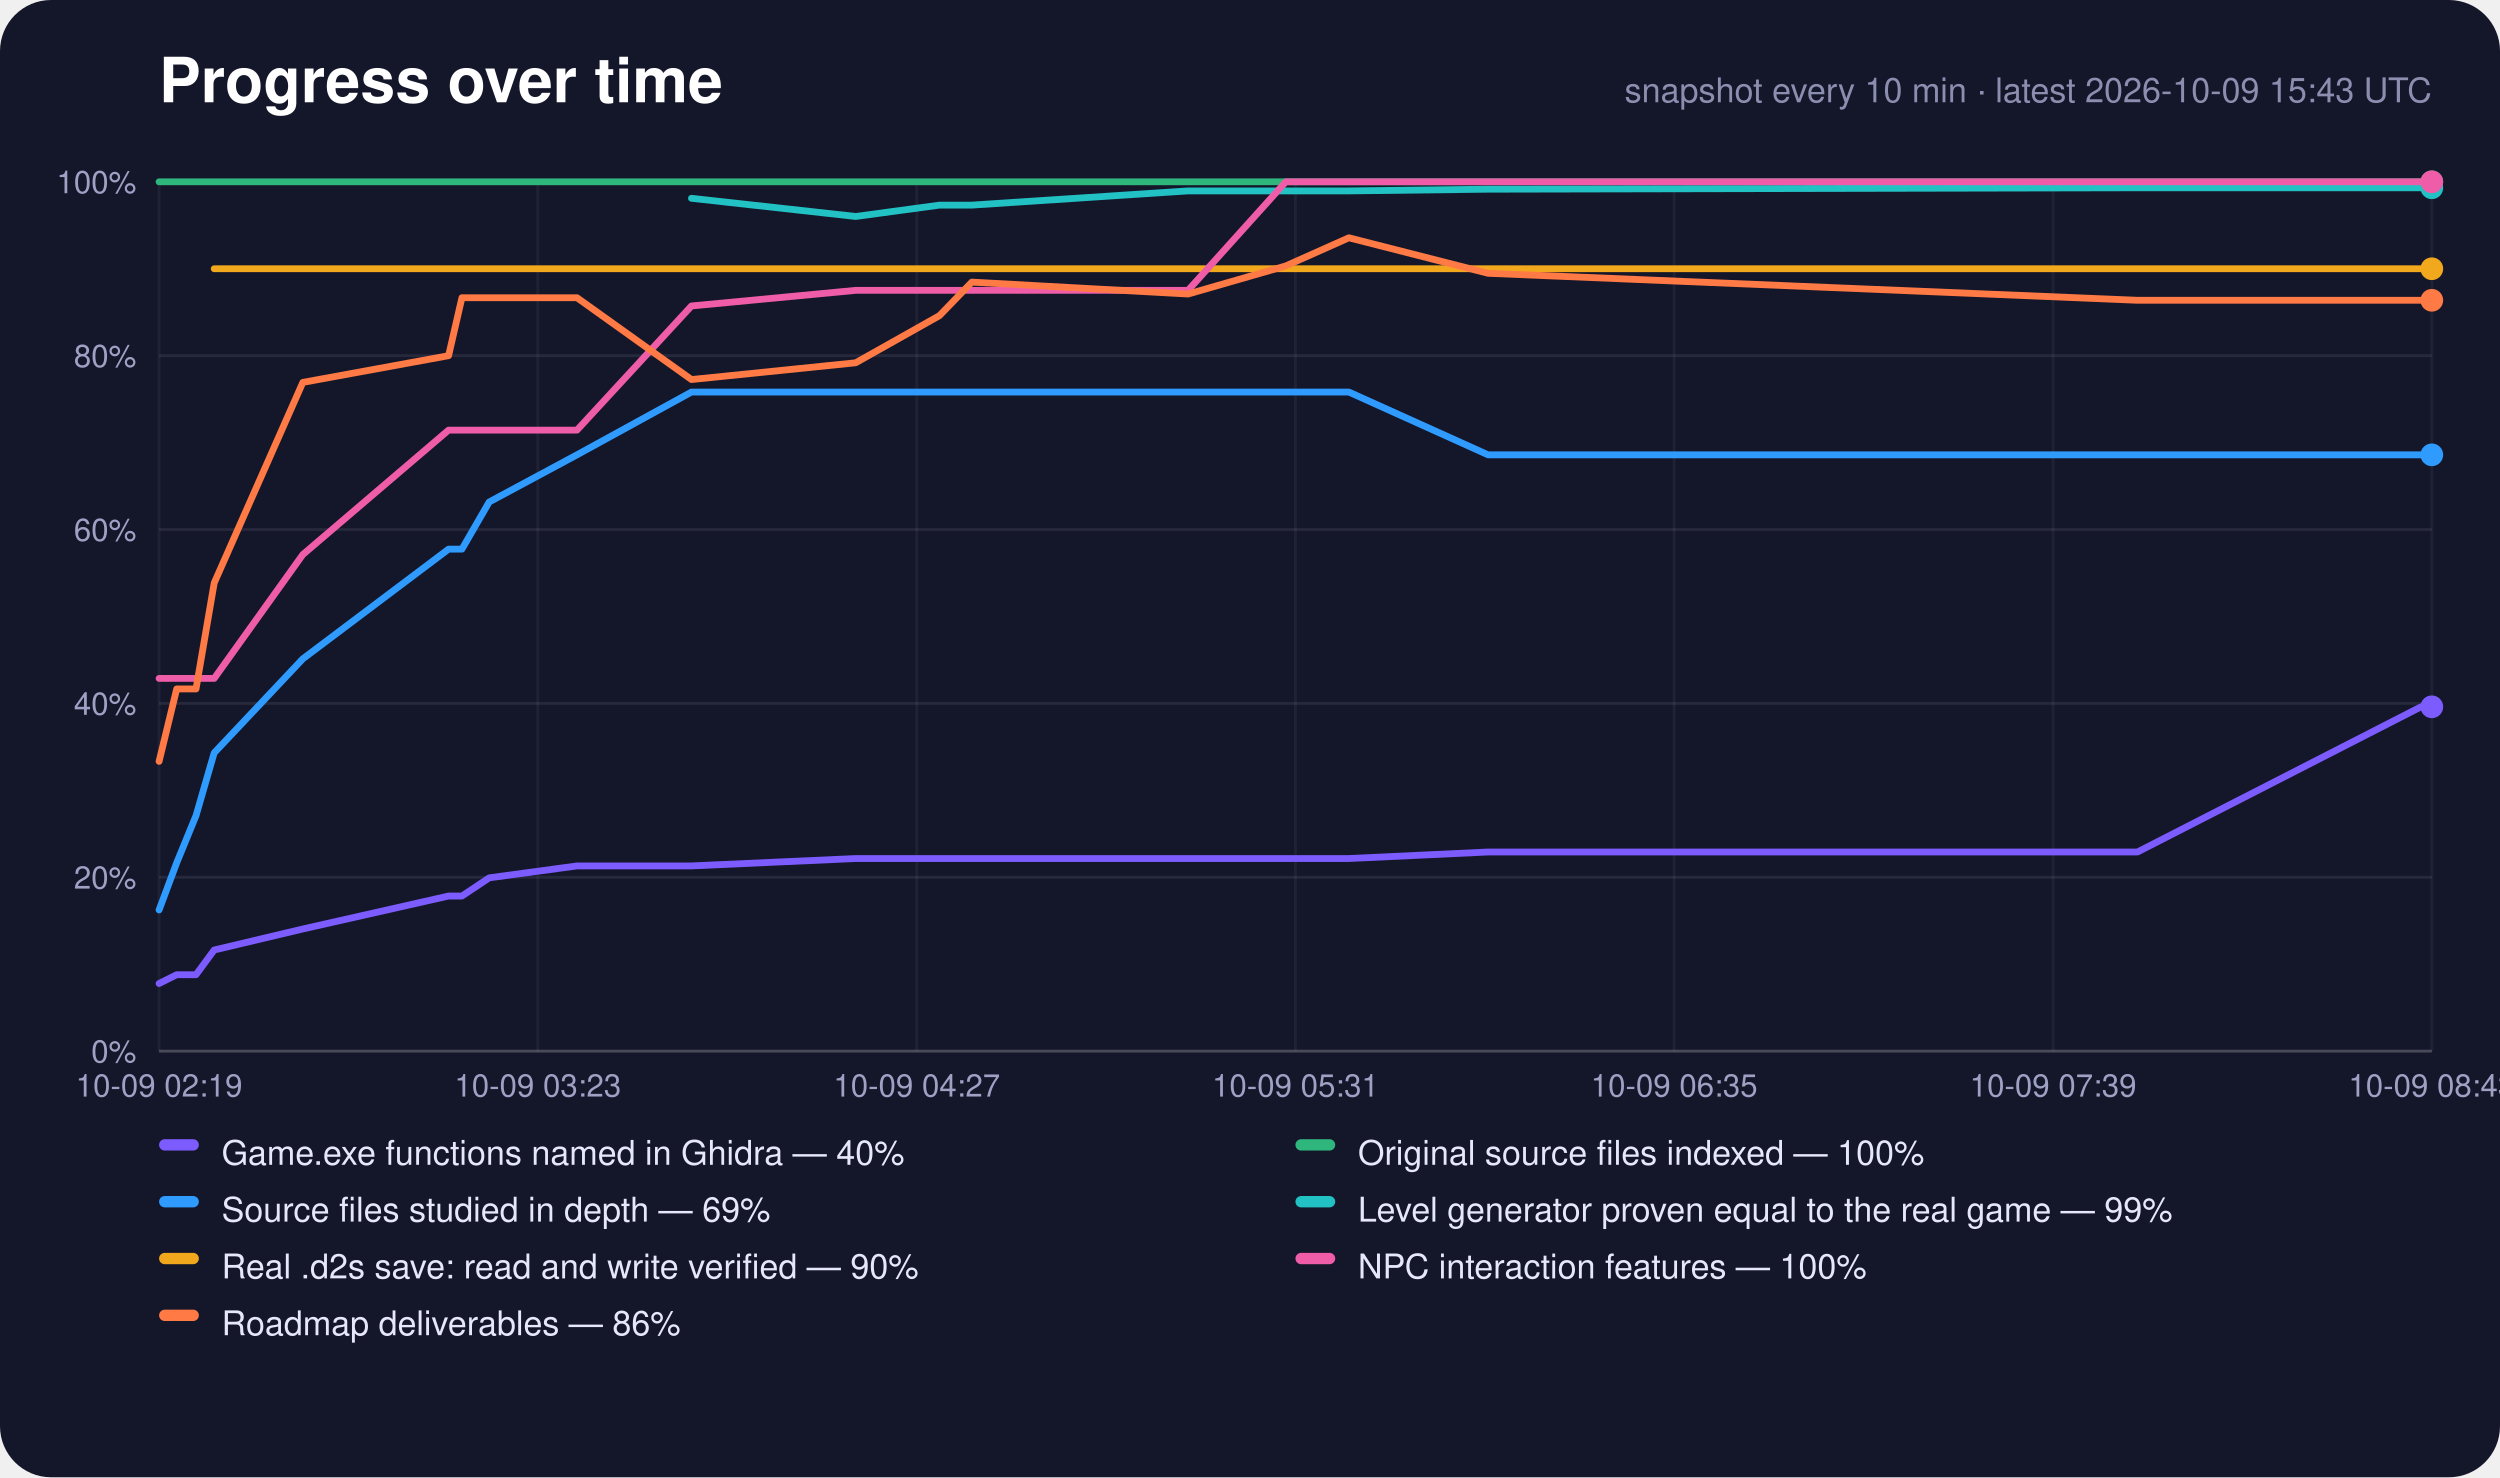
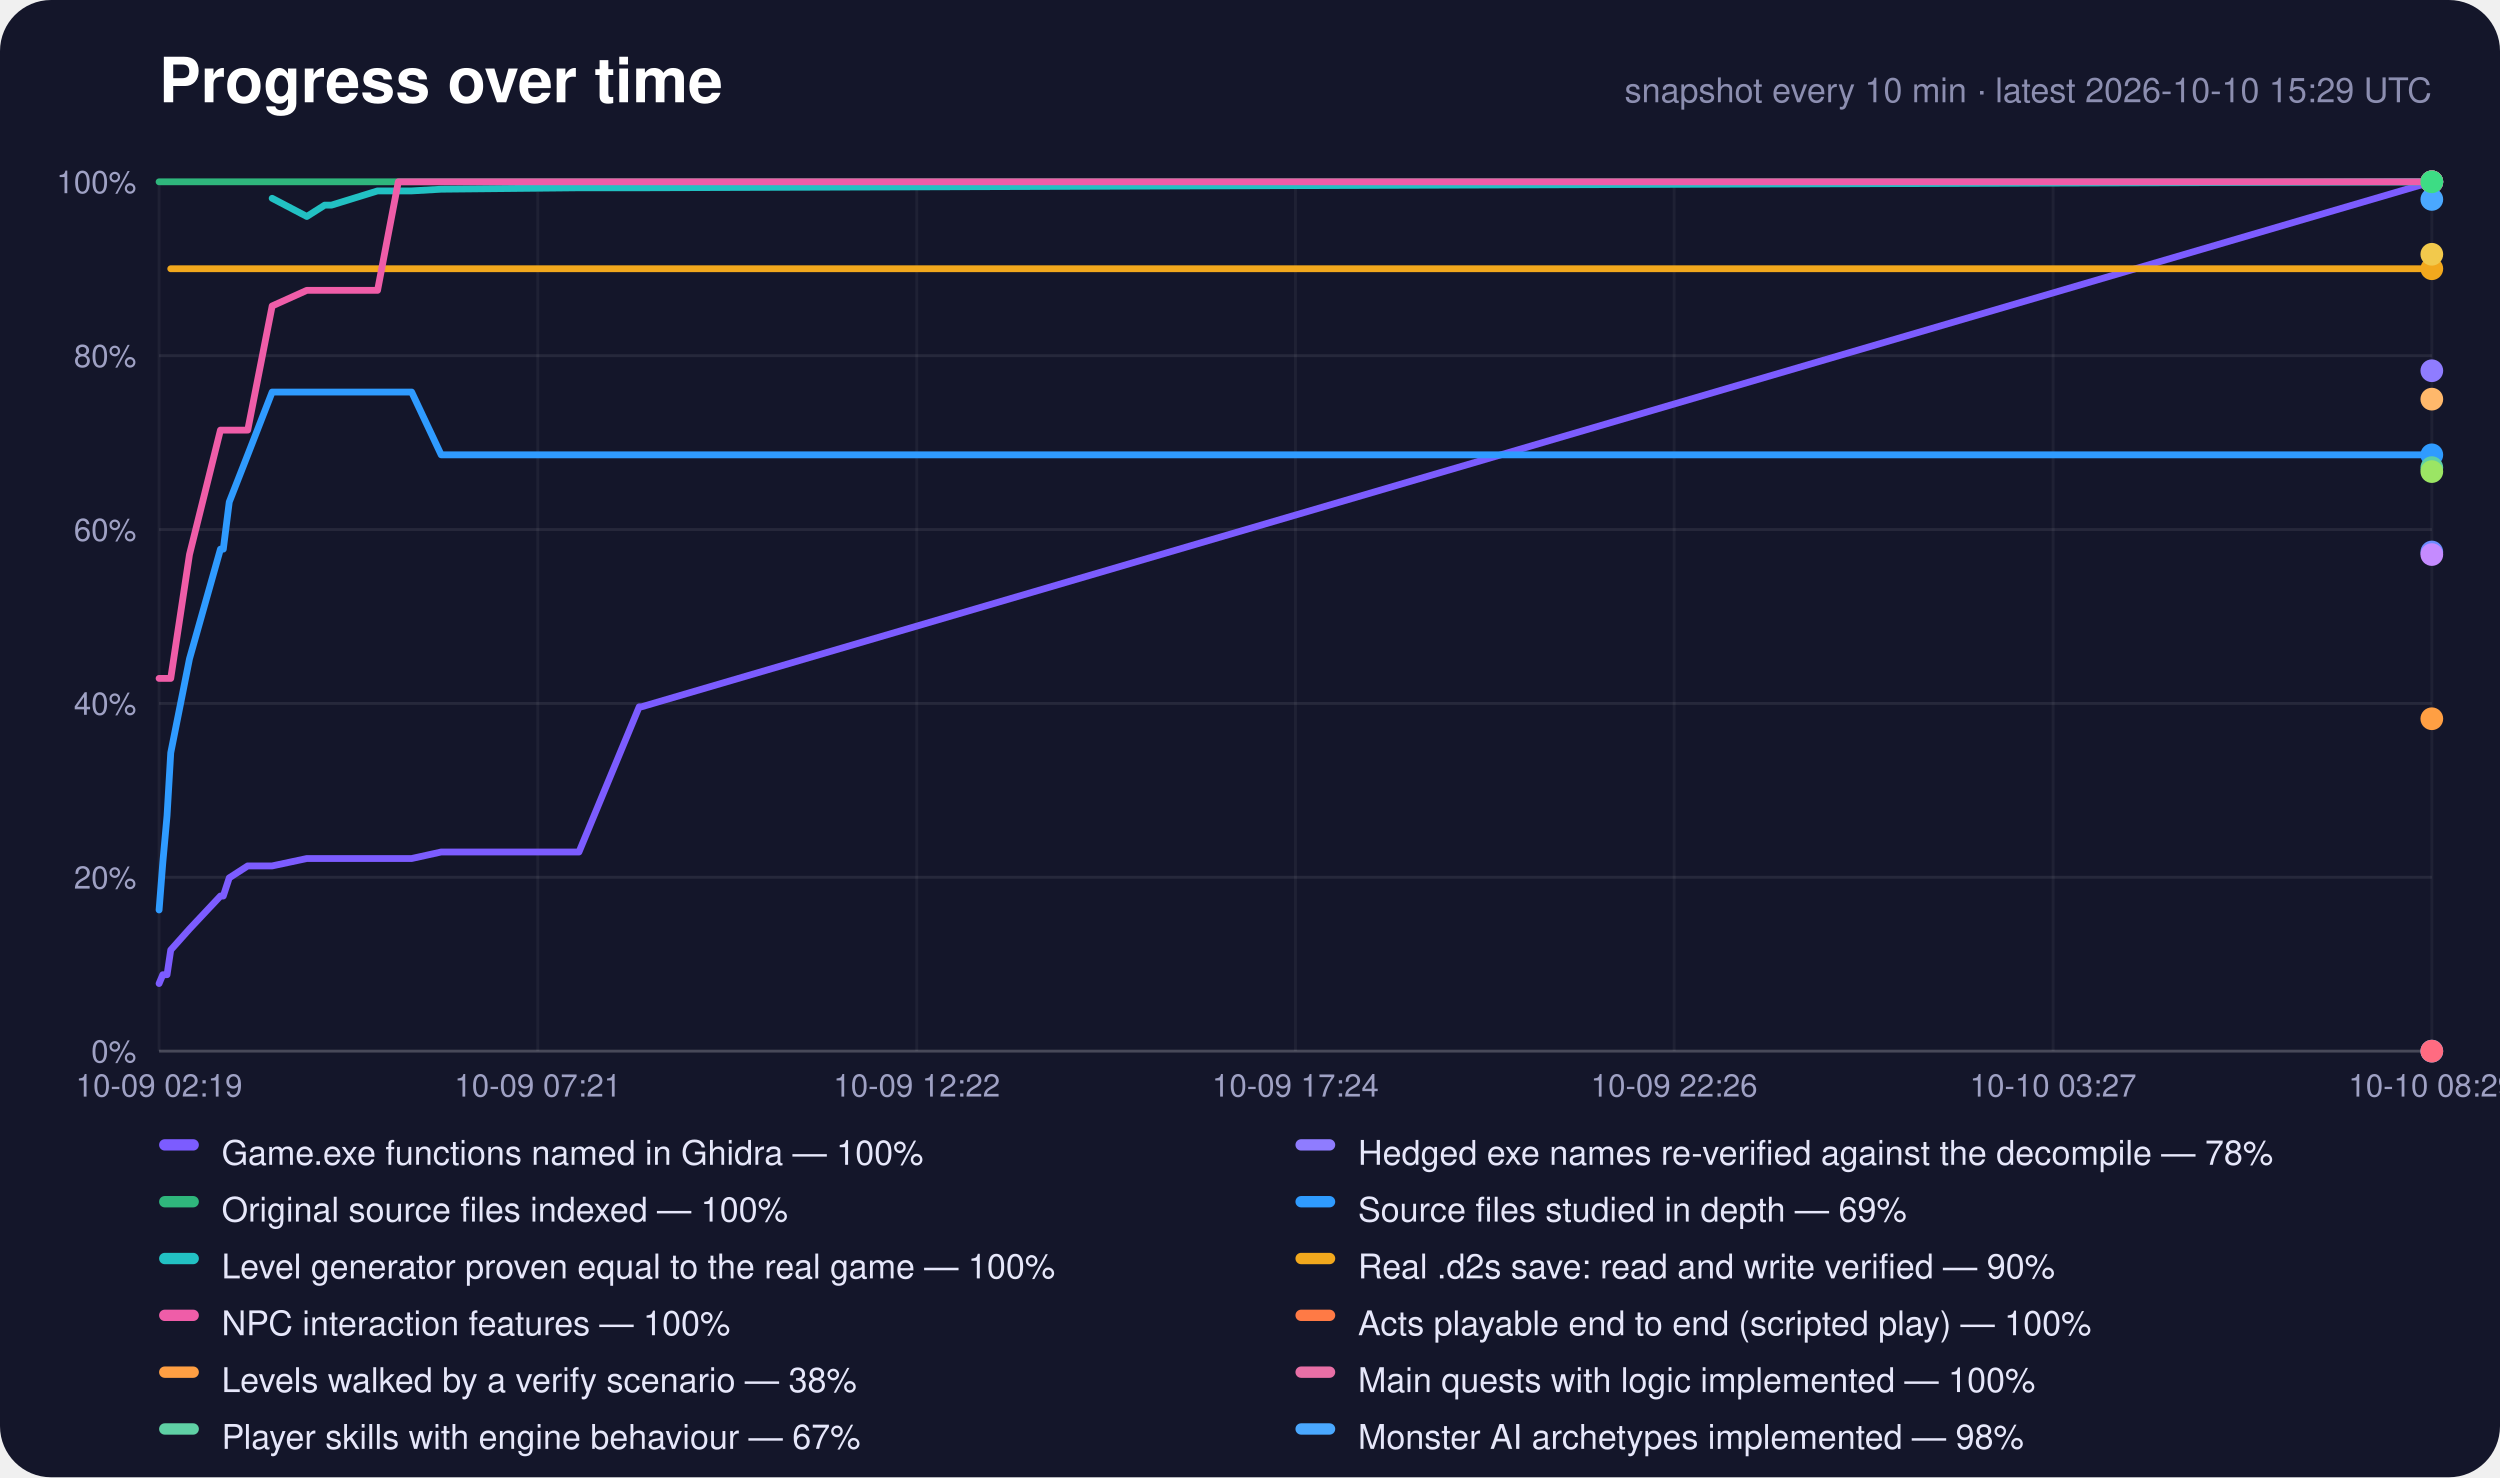
<svg xmlns="http://www.w3.org/2000/svg" width="880" height="520" viewBox="0 0 880 520" role="img" aria-label="Progress over time">
  <rect width="880" height="520" rx="18" fill="#14162a" />
  <text x="56" y="36" font-family="-apple-system,Segoe UI,Helvetica,Arial,sans-serif" font-size="22" font-weight="700" fill="#fff">Progress over time</text>
-   <text x="856" y="36" text-anchor="end" font-family="-apple-system,Segoe UI,Helvetica,Arial,sans-serif" font-size="12" fill="#8c8eb0">snapshot every 10 min · latest 2026-10-09 15:43 UTC</text>
+   <text x="856" y="36" text-anchor="end" font-family="-apple-system,Segoe UI,Helvetica,Arial,sans-serif" font-size="12" fill="#8c8eb0">snapshot every 10 min · latest 2026-10-10 15:29 UTC</text>
  <line x1="56" y1="370.0" x2="856" y2="370.0" stroke="#fff" stroke-opacity="0.22" />
  <text x="48" y="374.0" text-anchor="end" font-family="-apple-system,Segoe UI,Helvetica,Arial,sans-serif" font-size="11" fill="#9fa1c4">0%</text>
  <line x1="56" y1="308.8" x2="856" y2="308.8" stroke="#fff" stroke-opacity="0.08" />
  <text x="48" y="312.8" text-anchor="end" font-family="-apple-system,Segoe UI,Helvetica,Arial,sans-serif" font-size="11" fill="#9fa1c4">20%</text>
  <line x1="56" y1="247.6" x2="856" y2="247.6" stroke="#fff" stroke-opacity="0.08" />
  <text x="48" y="251.6" text-anchor="end" font-family="-apple-system,Segoe UI,Helvetica,Arial,sans-serif" font-size="11" fill="#9fa1c4">40%</text>
  <line x1="56" y1="186.4" x2="856" y2="186.4" stroke="#fff" stroke-opacity="0.08" />
  <text x="48" y="190.4" text-anchor="end" font-family="-apple-system,Segoe UI,Helvetica,Arial,sans-serif" font-size="11" fill="#9fa1c4">60%</text>
  <line x1="56" y1="125.2" x2="856" y2="125.2" stroke="#fff" stroke-opacity="0.08" />
  <text x="48" y="129.2" text-anchor="end" font-family="-apple-system,Segoe UI,Helvetica,Arial,sans-serif" font-size="11" fill="#9fa1c4">80%</text>
  <line x1="56" y1="64.0" x2="856" y2="64.0" stroke="#fff" stroke-opacity="0.22" />
  <text x="48" y="68.0" text-anchor="end" font-family="-apple-system,Segoe UI,Helvetica,Arial,sans-serif" font-size="11" fill="#9fa1c4">100%</text>
  <line x1="56.0" y1="64" x2="56.0" y2="370" stroke="#fff" stroke-opacity="0.05" />
  <text x="56.0" y="386" text-anchor="middle" font-family="-apple-system,Segoe UI,Helvetica,Arial,sans-serif" font-size="11" fill="#9fa1c4">10-09 02:19</text>
  <line x1="189.3" y1="64" x2="189.3" y2="370" stroke="#fff" stroke-opacity="0.05" />
-   <text x="189.3" y="386" text-anchor="middle" font-family="-apple-system,Segoe UI,Helvetica,Arial,sans-serif" font-size="11" fill="#9fa1c4">10-09 03:23</text>
+   <text x="189.3" y="386" text-anchor="middle" font-family="-apple-system,Segoe UI,Helvetica,Arial,sans-serif" font-size="11" fill="#9fa1c4">10-09 07:21</text>
  <line x1="322.7" y1="64" x2="322.7" y2="370" stroke="#fff" stroke-opacity="0.05" />
-   <text x="322.7" y="386" text-anchor="middle" font-family="-apple-system,Segoe UI,Helvetica,Arial,sans-serif" font-size="11" fill="#9fa1c4">10-09 04:27</text>
+   <text x="322.7" y="386" text-anchor="middle" font-family="-apple-system,Segoe UI,Helvetica,Arial,sans-serif" font-size="11" fill="#9fa1c4">10-09 12:22</text>
  <line x1="456.0" y1="64" x2="456.0" y2="370" stroke="#fff" stroke-opacity="0.05" />
-   <text x="456.0" y="386" text-anchor="middle" font-family="-apple-system,Segoe UI,Helvetica,Arial,sans-serif" font-size="11" fill="#9fa1c4">10-09 05:31</text>
+   <text x="456.0" y="386" text-anchor="middle" font-family="-apple-system,Segoe UI,Helvetica,Arial,sans-serif" font-size="11" fill="#9fa1c4">10-09 17:24</text>
  <line x1="589.3" y1="64" x2="589.3" y2="370" stroke="#fff" stroke-opacity="0.05" />
-   <text x="589.3" y="386" text-anchor="middle" font-family="-apple-system,Segoe UI,Helvetica,Arial,sans-serif" font-size="11" fill="#9fa1c4">10-09 06:35</text>
+   <text x="589.3" y="386" text-anchor="middle" font-family="-apple-system,Segoe UI,Helvetica,Arial,sans-serif" font-size="11" fill="#9fa1c4">10-09 22:26</text>
  <line x1="722.7" y1="64" x2="722.7" y2="370" stroke="#fff" stroke-opacity="0.05" />
-   <text x="722.7" y="386" text-anchor="middle" font-family="-apple-system,Segoe UI,Helvetica,Arial,sans-serif" font-size="11" fill="#9fa1c4">10-09 07:39</text>
+   <text x="722.7" y="386" text-anchor="middle" font-family="-apple-system,Segoe UI,Helvetica,Arial,sans-serif" font-size="11" fill="#9fa1c4">10-10 03:27</text>
  <line x1="856.0" y1="64" x2="856.0" y2="370" stroke="#fff" stroke-opacity="0.05" />
-   <text x="856.0" y="386" text-anchor="middle" font-family="-apple-system,Segoe UI,Helvetica,Arial,sans-serif" font-size="11" fill="#9fa1c4">10-09 08:43</text>
-   <polyline points="56.0,346.2 62.2,343.1 69.0,343.1 75.4,334.4 106.6,327.0 157.9,315.4 162.6,315.4 172.2,309.0 203.1,304.8 243.4,304.8 301.2,302.2 330.7,302.2 342.1,302.2 418.2,302.2 452.6,302.2 474.8,302.2 523.8,299.9 752.4,299.9 852.2,248.8 856.0,248.8" fill="none" stroke="#7c5cff" stroke-width="2.4" stroke-linejoin="round" stroke-linecap="round" />
-   <circle cx="856.0" cy="248.8" r="4" fill="#7c5cff" />
-   <polyline points="56.0,64.0 62.2,64.0 69.0,64.0 75.4,64.0 106.6,64.0 157.9,64.0 162.6,64.0 172.2,64.0 203.1,64.0 243.4,64.0 301.2,64.0 330.7,64.0 342.1,64.0 418.2,64.0 452.6,64.0 474.8,64.0 523.8,64.0 752.4,64.0 852.2,64.0 856.0,64.0" fill="none" stroke="#2fb67c" stroke-width="2.4" stroke-linejoin="round" stroke-linecap="round" />
+   <text x="856.0" y="386" text-anchor="middle" font-family="-apple-system,Segoe UI,Helvetica,Arial,sans-serif" font-size="11" fill="#9fa1c4">10-10 08:29</text>
+   <polyline points="56.0,346.2 57.3,343.1 58.8,343.1 60.1,334.4 66.7,327.0 77.6,315.4 78.6,315.4 80.7,309.0 87.2,304.8 95.8,304.8 108.0,302.2 114.3,302.2 116.7,302.2 132.9,302.2 140.2,302.2 144.9,302.2 155.3,299.9 203.8,299.9 225.0,248.8 225.8,248.8 856.0,64.0" fill="none" stroke="#7c5cff" stroke-width="2.4" stroke-linejoin="round" stroke-linecap="round" />
+   <circle cx="856.0" cy="64.0" r="4" fill="#7c5cff" />
+   <polyline points="856.0,130.5" fill="none" stroke="#8f7cff" stroke-width="2.4" stroke-linejoin="round" stroke-linecap="round" />
+   <circle cx="856.0" cy="130.5" r="4" fill="#8f7cff" />
+   <polyline points="56.0,64.0 57.3,64.0 58.8,64.0 60.1,64.0 66.7,64.0 77.6,64.0 78.6,64.0 80.7,64.0 87.2,64.0 95.8,64.0 108.0,64.0 114.3,64.0 116.7,64.0 132.9,64.0 140.2,64.0 144.9,64.0 155.3,64.0 203.8,64.0 225.0,64.0 225.8,64.0 856.0,64.0" fill="none" stroke="#2fb67c" stroke-width="2.4" stroke-linejoin="round" stroke-linecap="round" />
  <circle cx="856.0" cy="64.0" r="4" fill="#2fb67c" />
-   <polyline points="56.0,320.3 62.2,303.7 69.0,287.1 75.4,265.0 106.6,231.9 157.9,193.3 162.6,193.3 172.2,176.7 203.1,160.1 243.4,138.0 301.2,138.0 330.7,138.0 342.1,138.0 418.2,138.0 452.6,138.0 474.8,138.0 523.8,160.1 752.4,160.1 852.2,160.1 856.0,160.1" fill="none" stroke="#2f9bff" stroke-width="2.4" stroke-linejoin="round" stroke-linecap="round" />
+   <polyline points="56.0,320.3 57.3,303.7 58.8,287.1 60.1,265.0 66.7,231.9 77.6,193.3 78.6,193.3 80.7,176.7 87.2,160.1 95.8,138.0 108.0,138.0 114.3,138.0 116.7,138.0 132.9,138.0 140.2,138.0 144.9,138.0 155.3,160.1 203.8,160.1 225.0,160.1 225.8,160.1 856.0,160.1" fill="none" stroke="#2f9bff" stroke-width="2.4" stroke-linejoin="round" stroke-linecap="round" />
  <circle cx="856.0" cy="160.1" r="4" fill="#2f9bff" />
-   <polyline points="243.4,69.8 301.2,76.2 330.7,72.2 342.1,72.2 418.2,67.2 452.6,67.2 474.8,67.2 523.8,66.6 752.4,66.1 852.2,66.1 856.0,66.1" fill="none" stroke="#22c1c3" stroke-width="2.4" stroke-linejoin="round" stroke-linecap="round" />
-   <circle cx="856.0" cy="66.1" r="4" fill="#22c1c3" />
-   <polyline points="75.4,94.6 106.6,94.6 157.9,94.6 162.6,94.6 172.2,94.6 203.1,94.6 243.4,94.6 301.2,94.6 330.7,94.6 342.1,94.6 418.2,94.6 452.6,94.6 474.8,94.6 523.8,94.6 752.4,94.6 852.2,94.6 856.0,94.6" fill="none" stroke="#f2a81d" stroke-width="2.4" stroke-linejoin="round" stroke-linecap="round" />
+   <polyline points="95.8,69.8 108.0,76.2 114.3,72.2 116.7,72.2 132.9,67.2 140.2,67.2 144.9,67.2 155.3,66.6 203.8,66.1 225.0,66.1 225.8,66.1 856.0,64.0" fill="none" stroke="#22c1c3" stroke-width="2.4" stroke-linejoin="round" stroke-linecap="round" />
+   <circle cx="856.0" cy="64.0" r="4" fill="#22c1c3" />
+   <polyline points="60.1,94.6 66.7,94.6 77.6,94.6 78.6,94.6 80.7,94.6 87.2,94.6 95.8,94.6 108.0,94.6 114.3,94.6 116.7,94.6 132.9,94.6 140.2,94.6 144.9,94.6 155.3,94.6 203.8,94.6 225.0,94.6 225.8,94.6 856.0,94.6" fill="none" stroke="#f2a81d" stroke-width="2.4" stroke-linejoin="round" stroke-linecap="round" />
  <circle cx="856.0" cy="94.6" r="4" fill="#f2a81d" />
-   <polyline points="56.0,238.8 62.2,238.8 69.0,238.8 75.4,238.8 106.6,195.2 157.9,151.4 162.6,151.4 172.2,151.4 203.1,151.4 243.4,107.7 301.2,102.2 330.7,102.2 342.1,102.2 418.2,102.2 452.6,64.0 474.8,64.0 523.8,64.0 752.4,64.0 852.2,64.0 856.0,64.0" fill="none" stroke="#ef5da8" stroke-width="2.4" stroke-linejoin="round" stroke-linecap="round" />
+   <polyline points="56.0,238.8 57.3,238.8 58.8,238.8 60.1,238.8 66.7,195.2 77.6,151.4 78.6,151.4 80.7,151.4 87.2,151.4 95.8,107.7 108.0,102.2 114.3,102.2 116.7,102.2 132.9,102.2 140.2,64.0 144.9,64.0 155.3,64.0 203.8,64.0 225.0,64.0 225.8,64.0 856.0,64.0" fill="none" stroke="#ef5da8" stroke-width="2.4" stroke-linejoin="round" stroke-linecap="round" />
  <circle cx="856.0" cy="64.0" r="4" fill="#ef5da8" />
-   <polyline points="56.0,268.0 62.2,242.5 69.0,242.5 75.4,205.2 106.6,134.6 157.9,125.2 162.6,104.8 172.2,104.8 203.1,104.8 243.4,133.6 301.2,127.7 330.7,111.1 342.1,99.3 418.2,103.5 452.6,93.6 474.8,83.7 523.8,96.2 752.4,105.7 852.2,105.7 856.0,105.7" fill="none" stroke="#ff7a45" stroke-width="2.4" stroke-linejoin="round" stroke-linecap="round" />
-   <circle cx="856.0" cy="105.7" r="4" fill="#ff7a45" />
+   <polyline points="856.0,64.0" fill="none" stroke="#ff7a45" stroke-width="2.4" stroke-linejoin="round" stroke-linecap="round" />
+   <circle cx="856.0" cy="64.0" r="4" fill="#ff7a45" />
+   <polyline points="856.0,253.0" fill="none" stroke="#ff9f43" stroke-width="2.4" stroke-linejoin="round" stroke-linecap="round" />
+   <circle cx="856.0" cy="253.0" r="4" fill="#ff9f43" />
+   <polyline points="856.0,64.0" fill="none" stroke="#e86fa6" stroke-width="2.4" stroke-linejoin="round" stroke-linecap="round" />
+   <circle cx="856.0" cy="64.0" r="4" fill="#e86fa6" />
+   <polyline points="856.0,164.6" fill="none" stroke="#5fd0a5" stroke-width="2.4" stroke-linejoin="round" stroke-linecap="round" />
+   <circle cx="856.0" cy="164.6" r="4" fill="#5fd0a5" />
+   <polyline points="856.0,70.2" fill="none" stroke="#4aa8ff" stroke-width="2.4" stroke-linejoin="round" stroke-linecap="round" />
+   <circle cx="856.0" cy="70.2" r="4" fill="#4aa8ff" />
+   <polyline points="856.0,194.3" fill="none" stroke="#6c8cff" stroke-width="2.4" stroke-linejoin="round" stroke-linecap="round" />
+   <circle cx="856.0" cy="194.3" r="4" fill="#6c8cff" />
+   <polyline points="856.0,195.2" fill="none" stroke="#c58bff" stroke-width="2.4" stroke-linejoin="round" stroke-linecap="round" />
+   <circle cx="856.0" cy="195.2" r="4" fill="#c58bff" />
+   <polyline points="856.0,89.5" fill="none" stroke="#f2c94c" stroke-width="2.4" stroke-linejoin="round" stroke-linecap="round" />
+   <circle cx="856.0" cy="89.5" r="4" fill="#f2c94c" />
+   <polyline points="856.0,370.0" fill="none" stroke="#6fd3ff" stroke-width="2.4" stroke-linejoin="round" stroke-linecap="round" />
+   <circle cx="856.0" cy="370.0" r="4" fill="#6fd3ff" />
+   <polyline points="856.0,140.5" fill="none" stroke="#ffb86b" stroke-width="2.4" stroke-linejoin="round" stroke-linecap="round" />
+   <circle cx="856.0" cy="140.5" r="4" fill="#ffb86b" />
+   <polyline points="856.0,166.0" fill="none" stroke="#9be564" stroke-width="2.4" stroke-linejoin="round" stroke-linecap="round" />
+   <circle cx="856.0" cy="166.0" r="4" fill="#9be564" />
+   <polyline points="856.0,64.0" fill="none" stroke="#3ddc84" stroke-width="2.4" stroke-linejoin="round" stroke-linecap="round" />
+   <circle cx="856.0" cy="64.0" r="4" fill="#3ddc84" />
+   <polyline points="856.0,370.0" fill="none" stroke="#ff6b81" stroke-width="2.4" stroke-linejoin="round" stroke-linecap="round" />
+   <circle cx="856.0" cy="370.0" r="4" fill="#ff6b81" />
  <rect x="56" y="401" width="14" height="4" rx="2" fill="#7c5cff" />
-   <text x="78" y="410" font-family="-apple-system,Segoe UI,Helvetica,Arial,sans-serif" font-size="12" fill="#e6e7fa">Game.exe functions named in Ghidra — 40%</text>
-   <rect x="456" y="401" width="14" height="4" rx="2" fill="#2fb67c" />
-   <text x="478" y="410" font-family="-apple-system,Segoe UI,Helvetica,Arial,sans-serif" font-size="12" fill="#e6e7fa">Original source files indexed — 100%</text>
-   <rect x="56" y="421" width="14" height="4" rx="2" fill="#2f9bff" />
-   <text x="78" y="430" font-family="-apple-system,Segoe UI,Helvetica,Arial,sans-serif" font-size="12" fill="#e6e7fa">Source files studied in depth — 69%</text>
-   <rect x="456" y="421" width="14" height="4" rx="2" fill="#22c1c3" />
-   <text x="478" y="430" font-family="-apple-system,Segoe UI,Helvetica,Arial,sans-serif" font-size="12" fill="#e6e7fa">Level generator proven equal to the real game — 99%</text>
-   <rect x="56" y="441" width="14" height="4" rx="2" fill="#f2a81d" />
-   <text x="78" y="450" font-family="-apple-system,Segoe UI,Helvetica,Arial,sans-serif" font-size="12" fill="#e6e7fa">Real .d2s save: read and write verified — 90%</text>
-   <rect x="456" y="441" width="14" height="4" rx="2" fill="#ef5da8" />
-   <text x="478" y="450" font-family="-apple-system,Segoe UI,Helvetica,Arial,sans-serif" font-size="12" fill="#e6e7fa">NPC interaction features — 100%</text>
-   <rect x="56" y="461" width="14" height="4" rx="2" fill="#ff7a45" />
-   <text x="78" y="470" font-family="-apple-system,Segoe UI,Helvetica,Arial,sans-serif" font-size="12" fill="#e6e7fa">Roadmap deliverables — 86%</text>
+   <text x="78" y="410" font-family="-apple-system,Segoe UI,Helvetica,Arial,sans-serif" font-size="12" fill="#e6e7fa">Game.exe functions named in Ghidra — 100%</text>
+   <rect x="456" y="401" width="14" height="4" rx="2" fill="#8f7cff" />
+   <text x="478" y="410" font-family="-apple-system,Segoe UI,Helvetica,Arial,sans-serif" font-size="12" fill="#e6e7fa">Hedged exe names re-verified against the decompile — 78%</text>
+   <rect x="56" y="421" width="14" height="4" rx="2" fill="#2fb67c" />
+   <text x="78" y="430" font-family="-apple-system,Segoe UI,Helvetica,Arial,sans-serif" font-size="12" fill="#e6e7fa">Original source files indexed — 100%</text>
+   <rect x="456" y="421" width="14" height="4" rx="2" fill="#2f9bff" />
+   <text x="478" y="430" font-family="-apple-system,Segoe UI,Helvetica,Arial,sans-serif" font-size="12" fill="#e6e7fa">Source files studied in depth — 69%</text>
+   <rect x="56" y="441" width="14" height="4" rx="2" fill="#22c1c3" />
+   <text x="78" y="450" font-family="-apple-system,Segoe UI,Helvetica,Arial,sans-serif" font-size="12" fill="#e6e7fa">Level generator proven equal to the real game — 100%</text>
+   <rect x="456" y="441" width="14" height="4" rx="2" fill="#f2a81d" />
+   <text x="478" y="450" font-family="-apple-system,Segoe UI,Helvetica,Arial,sans-serif" font-size="12" fill="#e6e7fa">Real .d2s save: read and write verified — 90%</text>
+   <rect x="56" y="461" width="14" height="4" rx="2" fill="#ef5da8" />
+   <text x="78" y="470" font-family="-apple-system,Segoe UI,Helvetica,Arial,sans-serif" font-size="12" fill="#e6e7fa">NPC interaction features — 100%</text>
+   <rect x="456" y="461" width="14" height="4" rx="2" fill="#ff7a45" />
+   <text x="478" y="470" font-family="-apple-system,Segoe UI,Helvetica,Arial,sans-serif" font-size="12" fill="#e6e7fa">Acts playable end to end (scripted play) — 100%</text>
+   <rect x="56" y="481" width="14" height="4" rx="2" fill="#ff9f43" />
+   <text x="78" y="490" font-family="-apple-system,Segoe UI,Helvetica,Arial,sans-serif" font-size="12" fill="#e6e7fa">Levels walked by a verify scenario — 38%</text>
+   <rect x="456" y="481" width="14" height="4" rx="2" fill="#e86fa6" />
+   <text x="478" y="490" font-family="-apple-system,Segoe UI,Helvetica,Arial,sans-serif" font-size="12" fill="#e6e7fa">Main quests with logic implemented — 100%</text>
+   <rect x="56" y="501" width="14" height="4" rx="2" fill="#5fd0a5" />
+   <text x="78" y="510" font-family="-apple-system,Segoe UI,Helvetica,Arial,sans-serif" font-size="12" fill="#e6e7fa">Player skills with engine behaviour — 67%</text>
+   <rect x="456" y="501" width="14" height="4" rx="2" fill="#4aa8ff" />
+   <text x="478" y="510" font-family="-apple-system,Segoe UI,Helvetica,Arial,sans-serif" font-size="12" fill="#e6e7fa">Monster AI archetypes implemented — 98%</text>
+   <rect x="56" y="521" width="14" height="4" rx="2" fill="#6c8cff" />
+   <text x="78" y="530" font-family="-apple-system,Segoe UI,Helvetica,Arial,sans-serif" font-size="12" fill="#e6e7fa">Monster AI archetypes ported faithfully — 57%</text>
+   <rect x="456" y="521" width="14" height="4" rx="2" fill="#c58bff" />
+   <text x="478" y="530" font-family="-apple-system,Segoe UI,Helvetica,Arial,sans-serif" font-size="12" fill="#e6e7fa">In-game UI panels matching the original layout — 57%</text>
+   <rect x="56" y="541" width="14" height="4" rx="2" fill="#f2c94c" />
+   <text x="78" y="550" font-family="-apple-system,Segoe UI,Helvetica,Arial,sans-serif" font-size="12" fill="#e6e7fa">Item generation gaps closed vs the exe — 92%</text>
+   <rect x="456" y="541" width="14" height="4" rx="2" fill="#6fd3ff" />
+   <text x="478" y="550" font-family="-apple-system,Segoe UI,Helvetica,Arial,sans-serif" font-size="12" fill="#e6e7fa">Sound and music confirmed by a human listen — 0%</text>
+   <rect x="56" y="561" width="14" height="4" rx="2" fill="#ffb86b" />
+   <text x="78" y="570" font-family="-apple-system,Segoe UI,Helvetica,Arial,sans-serif" font-size="12" fill="#e6e7fa">Multiplayer playable through the game screen — 75%</text>
+   <rect x="456" y="561" width="14" height="4" rx="2" fill="#9be564" />
+   <text x="478" y="570" font-family="-apple-system,Segoe UI,Helvetica,Arial,sans-serif" font-size="12" fill="#e6e7fa">Mac app: build, Finder launch with real maps, disk image — 67%</text>
+   <rect x="56" y="581" width="14" height="4" rx="2" fill="#3ddc84" />
+   <text x="78" y="590" font-family="-apple-system,Segoe UI,Helvetica,Arial,sans-serif" font-size="12" fill="#e6e7fa">Real full verify green (scenario sections per job, real parallel log) — 100%</text>
+   <rect x="456" y="581" width="14" height="4" rx="2" fill="#ff6b81" />
+   <text x="478" y="590" font-family="-apple-system,Segoe UI,Helvetica,Arial,sans-serif" font-size="12" fill="#e6e7fa">Acts played start to finish by a human tester — 0%</text>
</svg>
